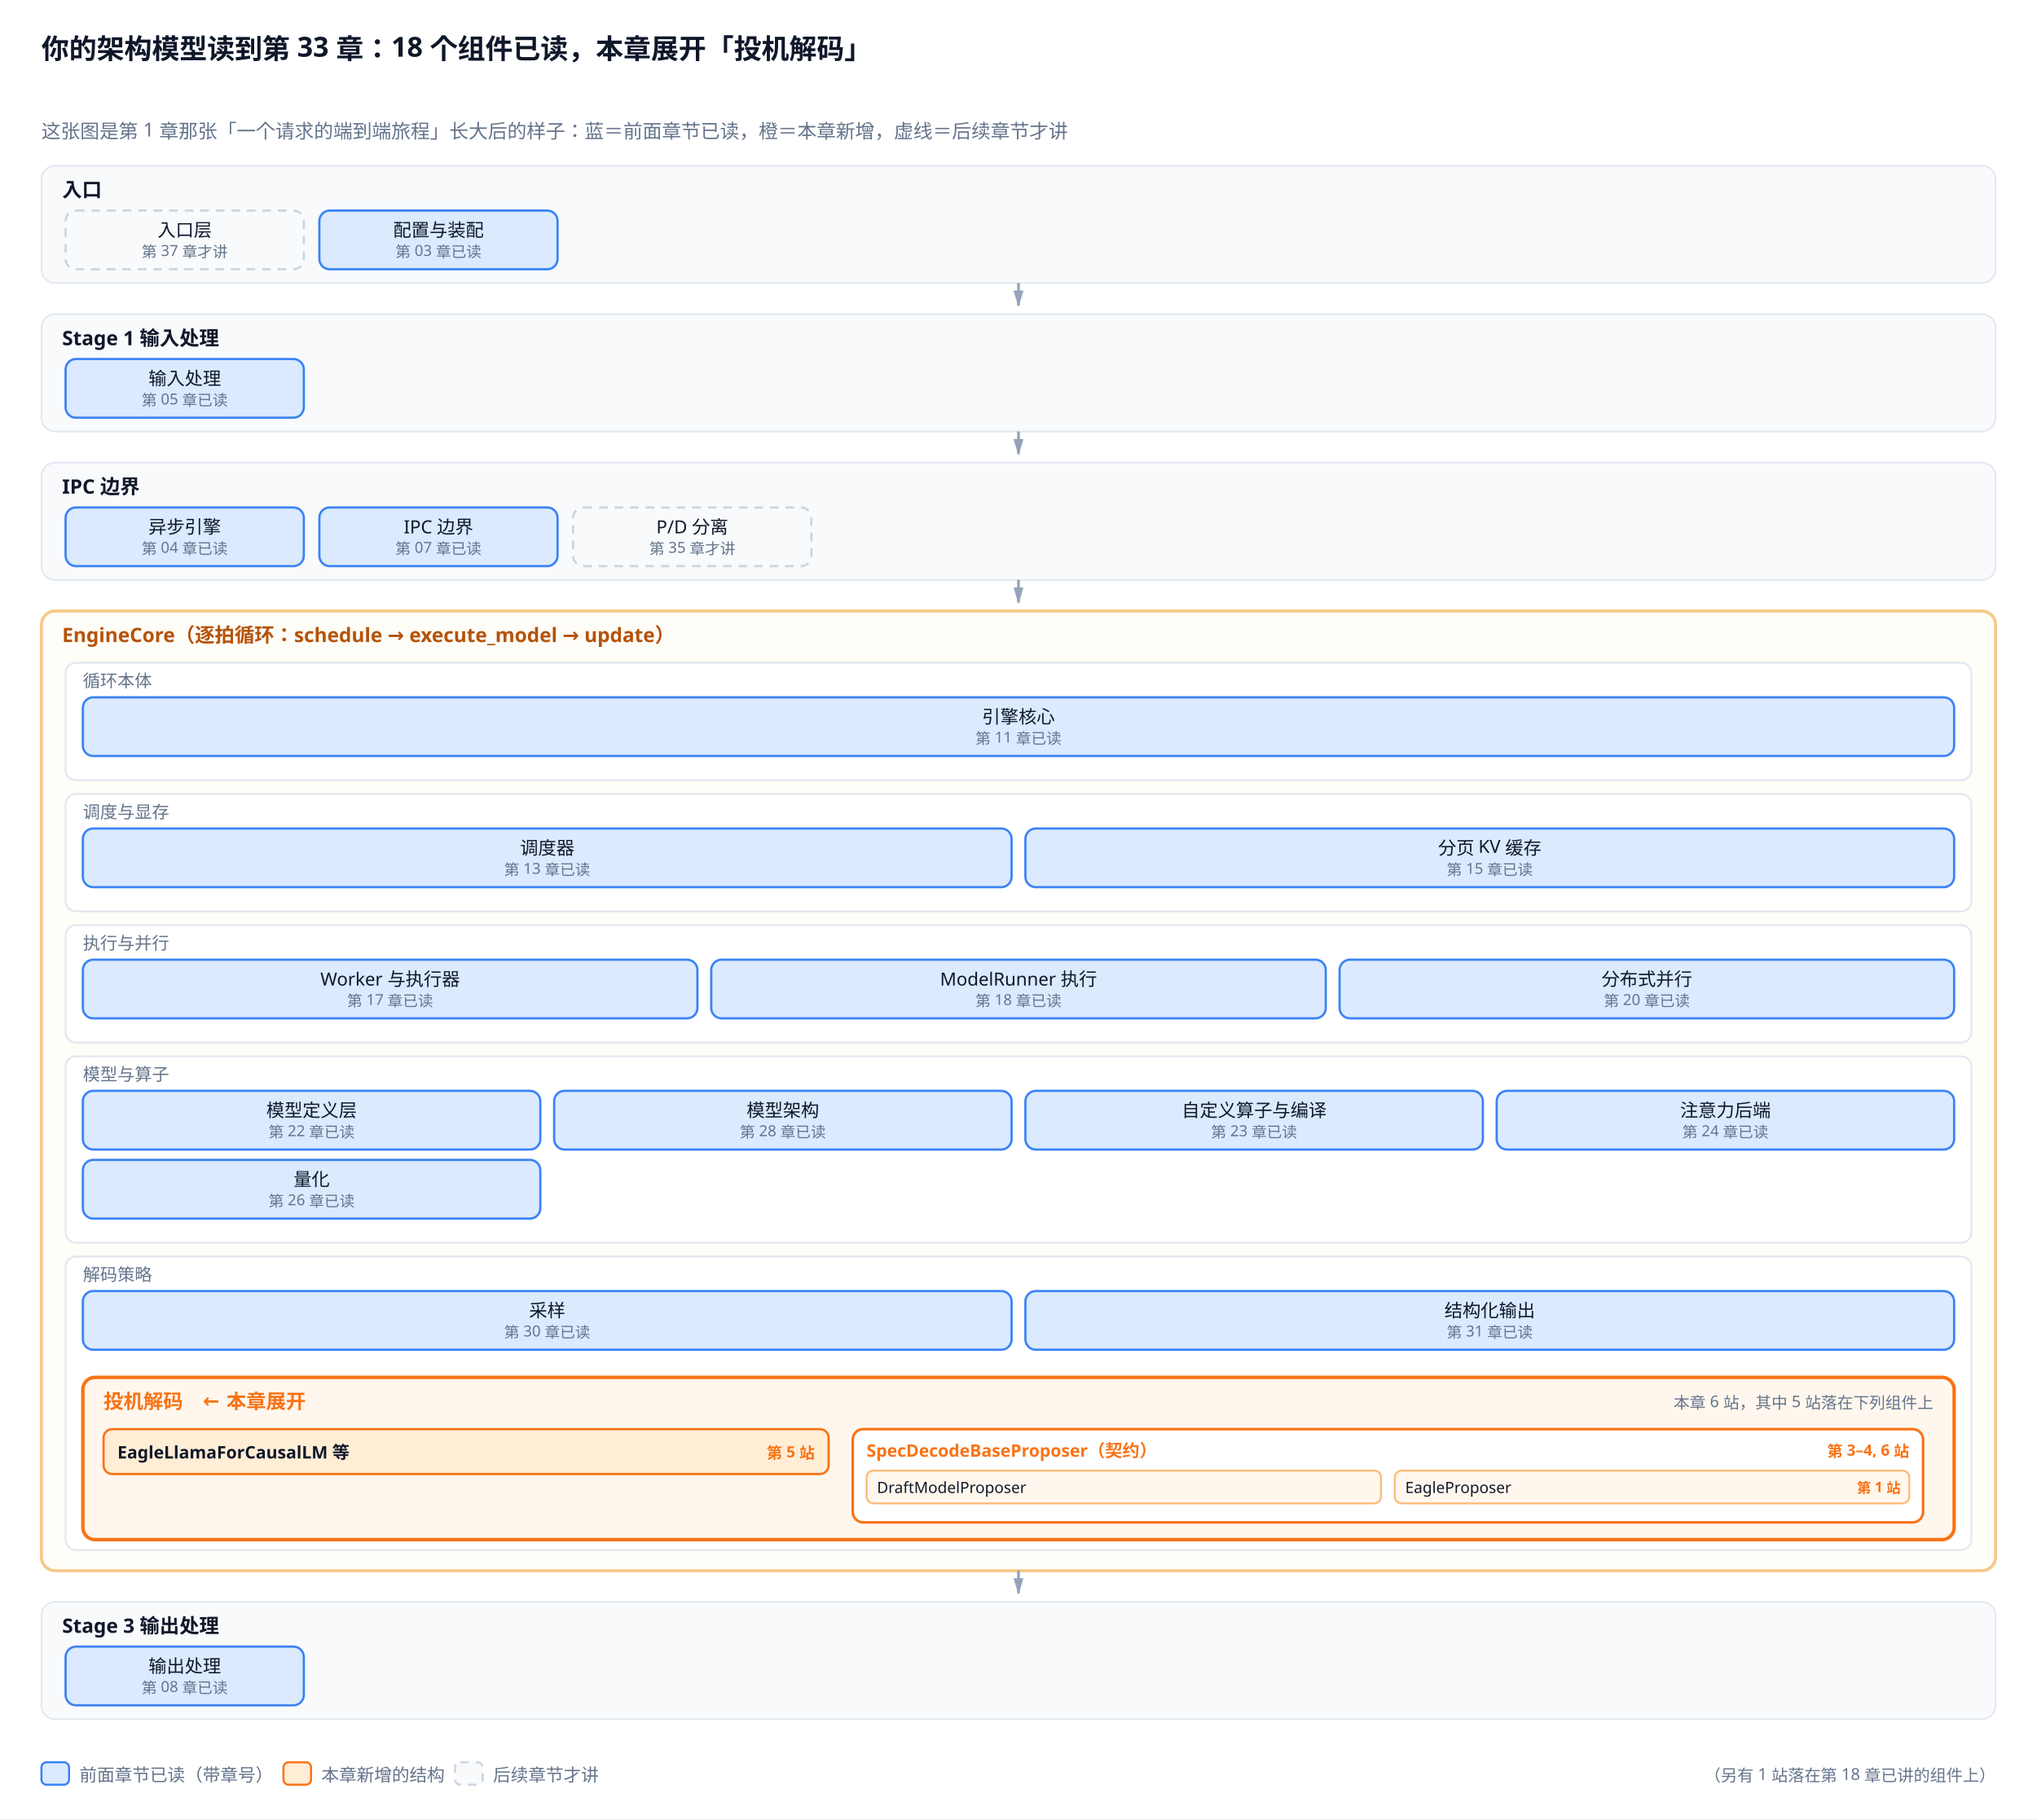
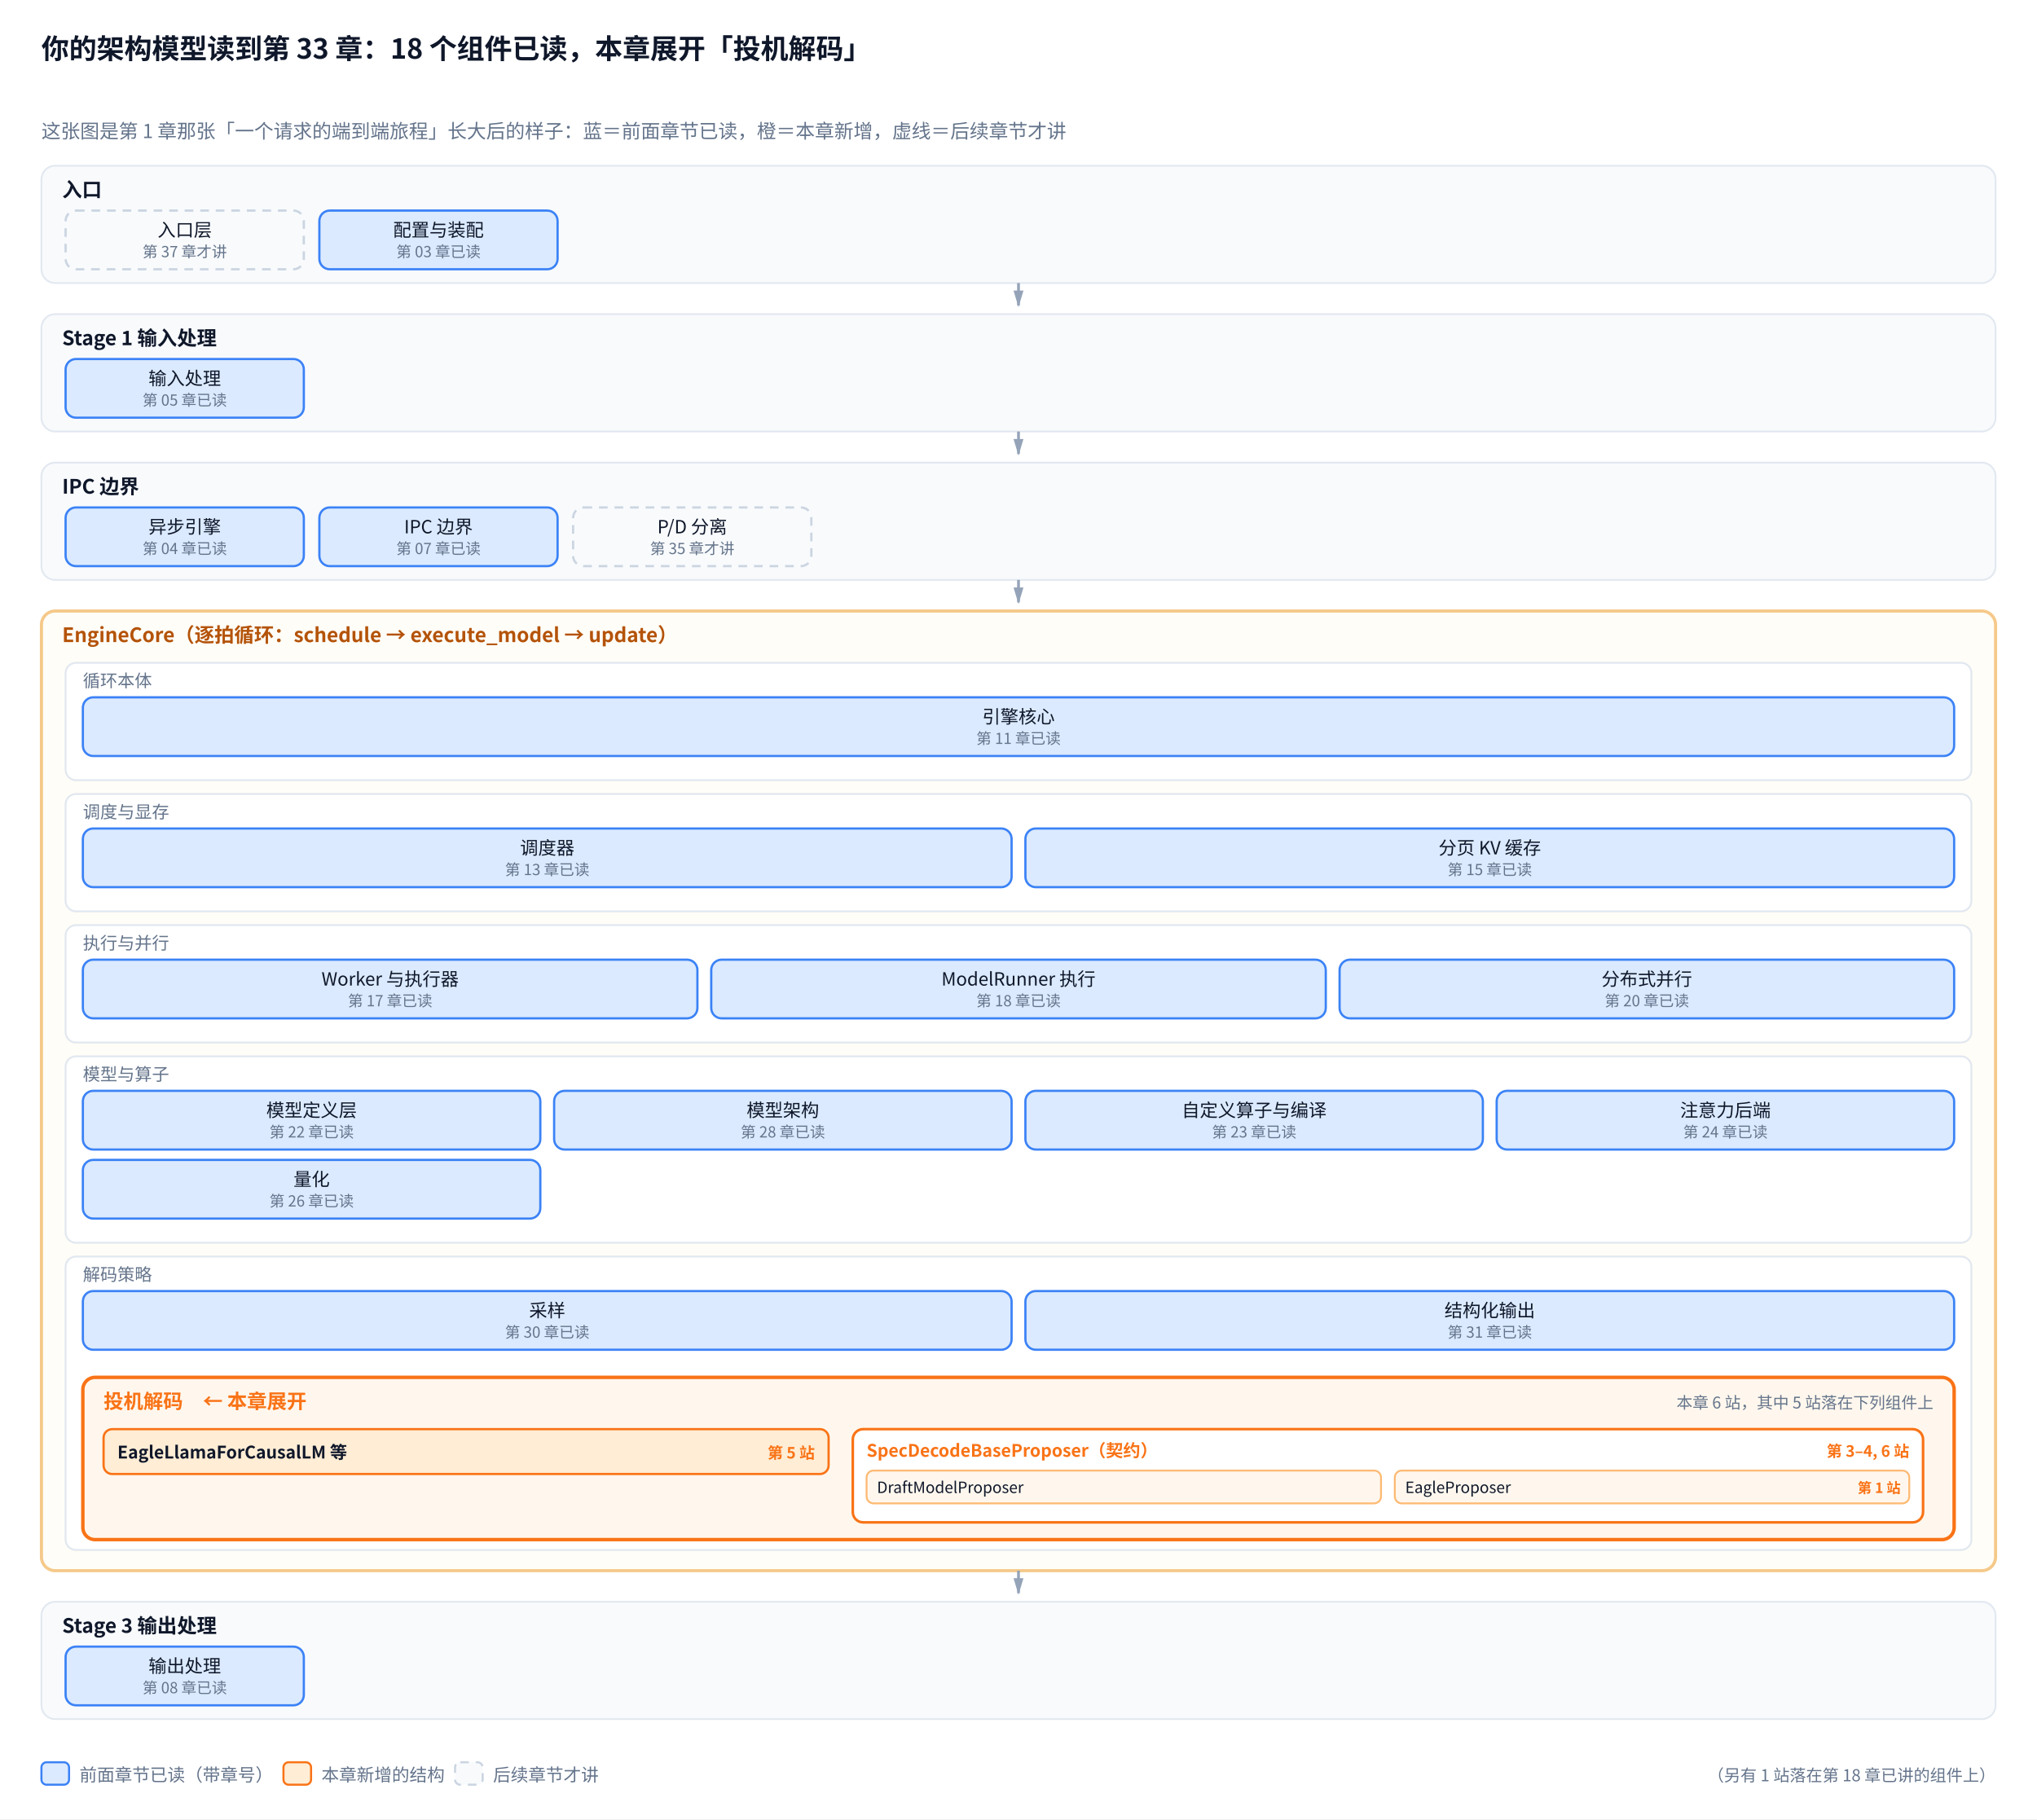
<svg xmlns="http://www.w3.org/2000/svg" viewBox="0 0 1180 1054">
  <defs>
    <marker id="a" viewBox="0 0 10 6" refX="9" refY="3" markerWidth="6" markerHeight="4" orient="auto">
      <path d="M0,0 L10,3 L0,6 Z" fill="#94a3b8" />
    </marker>
    <marker id="a2" viewBox="0 0 10 6" refX="9" refY="3" markerWidth="6" markerHeight="4" orient="auto">
      <path d="M0,0 L10,3 L0,6 Z" fill="#f97316" />
    </marker>
  </defs>
  <rect width="1180" height="1054" fill="white" />
-   <text x="24" y="34" font-family="sans-serif" font-size="16" fill="#0f172a" font-weight="bold">你的架构模型读到第 33 章：18 个组件已读，本章展开「投机解码」</text>
-   <text x="24.0" y="80.0" font-family="sans-serif" font-size="11.2" fill="#64748b" text-anchor="start">这张图是第 1 章那张「一个请求的端到端旅程」长大后的样子：蓝＝前面章节已读，橙＝本章新增，虚线＝后续章节才讲</text>
+   <text x="24" y="34" font-family="Microsoft YaHei, SimHei, Noto Sans CJK SC, PingFang SC, sans-serif" font-size="16" fill="#0f172a" font-weight="bold">你的架构模型读到第 33 章：18 个组件已读，本章展开「投机解码」</text>
+   <text x="24.0" y="80.0" font-family="Microsoft YaHei, SimHei, Noto Sans CJK SC, PingFang SC, sans-serif" font-size="11.2" fill="#64748b" text-anchor="start">这张图是第 1 章那张「一个请求的端到端旅程」长大后的样子：蓝＝前面章节已读，橙＝本章新增，虚线＝后续章节才讲</text>
  <rect x="24.0" y="96.0" width="1132.0" height="68.0" rx="8" fill="#f8fafc" stroke="#e2e8f0" stroke-width="1.0" />
-   <text x="36.0" y="114.0" font-family="sans-serif" font-size="11.5" fill="#0f172a" text-anchor="start" font-weight="bold">入口</text>
+   <text x="36.0" y="114.0" font-family="Microsoft YaHei, SimHei, Noto Sans CJK SC, PingFang SC, sans-serif" font-size="11.5" fill="#0f172a" text-anchor="start" font-weight="bold">入口</text>
  <rect x="38.0" y="122.0" width="138.0" height="34.0" rx="6" fill="#f8fafc" stroke="#cbd5e1" stroke-width="1.3" stroke-dasharray="5,4" />
-   <text x="107.0" y="137.0" font-family="sans-serif" font-size="10.5" fill="#0f172a" text-anchor="middle">入口层</text>
-   <text x="107.0" y="149.0" font-family="sans-serif" font-size="8.8" fill="#64748b" text-anchor="middle">第 37 章才讲</text>
+   <text x="107.0" y="137.0" font-family="Microsoft YaHei, SimHei, Noto Sans CJK SC, PingFang SC, sans-serif" font-size="10.5" fill="#0f172a" text-anchor="middle">入口层</text>
+   <text x="107.0" y="149.0" font-family="Microsoft YaHei, SimHei, Noto Sans CJK SC, PingFang SC, sans-serif" font-size="8.8" fill="#64748b" text-anchor="middle">第 37 章才讲</text>
  <rect x="185.0" y="122.0" width="138.0" height="34.0" rx="6" fill="#dbeafe" stroke="#3b82f6" stroke-width="1.3" />
-   <text x="254.0" y="137.0" font-family="sans-serif" font-size="10.5" fill="#0f172a" text-anchor="middle">配置与装配</text>
-   <text x="254.0" y="149.0" font-family="sans-serif" font-size="8.8" fill="#64748b" text-anchor="middle">第 03 章已读</text>
+   <text x="254.0" y="137.0" font-family="Microsoft YaHei, SimHei, Noto Sans CJK SC, PingFang SC, sans-serif" font-size="10.5" fill="#0f172a" text-anchor="middle">配置与装配</text>
+   <text x="254.0" y="149.0" font-family="Microsoft YaHei, SimHei, Noto Sans CJK SC, PingFang SC, sans-serif" font-size="8.8" fill="#64748b" text-anchor="middle">第 03 章已读</text>
  <path d="M590.0,164.0 L590.0,177.0" stroke="#94a3b8" stroke-width="1.6" marker-end="url(#a)" />
  <rect x="24.0" y="182.0" width="1132.0" height="68.0" rx="8" fill="#f8fafc" stroke="#e2e8f0" stroke-width="1.0" />
-   <text x="36.0" y="200.0" font-family="sans-serif" font-size="11.5" fill="#0f172a" text-anchor="start" font-weight="bold">Stage 1 输入处理</text>
+   <text x="36.0" y="200.0" font-family="Microsoft YaHei, SimHei, Noto Sans CJK SC, PingFang SC, sans-serif" font-size="11.5" fill="#0f172a" text-anchor="start" font-weight="bold">Stage 1 输入处理</text>
  <rect x="38.0" y="208.0" width="138.0" height="34.0" rx="6" fill="#dbeafe" stroke="#3b82f6" stroke-width="1.3" />
-   <text x="107.0" y="223.0" font-family="sans-serif" font-size="10.5" fill="#0f172a" text-anchor="middle">输入处理</text>
-   <text x="107.0" y="235.0" font-family="sans-serif" font-size="8.8" fill="#64748b" text-anchor="middle">第 05 章已读</text>
+   <text x="107.0" y="223.0" font-family="Microsoft YaHei, SimHei, Noto Sans CJK SC, PingFang SC, sans-serif" font-size="10.5" fill="#0f172a" text-anchor="middle">输入处理</text>
+   <text x="107.0" y="235.0" font-family="Microsoft YaHei, SimHei, Noto Sans CJK SC, PingFang SC, sans-serif" font-size="8.8" fill="#64748b" text-anchor="middle">第 05 章已读</text>
  <path d="M590.0,250.0 L590.0,263.0" stroke="#94a3b8" stroke-width="1.6" marker-end="url(#a)" />
  <rect x="24.0" y="268.0" width="1132.0" height="68.0" rx="8" fill="#f8fafc" stroke="#e2e8f0" stroke-width="1.0" />
-   <text x="36.0" y="286.0" font-family="sans-serif" font-size="11.5" fill="#0f172a" text-anchor="start" font-weight="bold">IPC 边界</text>
+   <text x="36.0" y="286.0" font-family="Microsoft YaHei, SimHei, Noto Sans CJK SC, PingFang SC, sans-serif" font-size="11.5" fill="#0f172a" text-anchor="start" font-weight="bold">IPC 边界</text>
  <rect x="38.0" y="294.0" width="138.0" height="34.0" rx="6" fill="#dbeafe" stroke="#3b82f6" stroke-width="1.3" />
-   <text x="107.0" y="309.0" font-family="sans-serif" font-size="10.5" fill="#0f172a" text-anchor="middle">异步引擎</text>
-   <text x="107.0" y="321.0" font-family="sans-serif" font-size="8.8" fill="#64748b" text-anchor="middle">第 04 章已读</text>
+   <text x="107.0" y="309.0" font-family="Microsoft YaHei, SimHei, Noto Sans CJK SC, PingFang SC, sans-serif" font-size="10.5" fill="#0f172a" text-anchor="middle">异步引擎</text>
+   <text x="107.0" y="321.0" font-family="Microsoft YaHei, SimHei, Noto Sans CJK SC, PingFang SC, sans-serif" font-size="8.8" fill="#64748b" text-anchor="middle">第 04 章已读</text>
  <rect x="185.0" y="294.0" width="138.0" height="34.0" rx="6" fill="#dbeafe" stroke="#3b82f6" stroke-width="1.3" />
-   <text x="254.0" y="309.0" font-family="sans-serif" font-size="10.5" fill="#0f172a" text-anchor="middle">IPC 边界</text>
-   <text x="254.0" y="321.0" font-family="sans-serif" font-size="8.8" fill="#64748b" text-anchor="middle">第 07 章已读</text>
+   <text x="254.0" y="309.0" font-family="Microsoft YaHei, SimHei, Noto Sans CJK SC, PingFang SC, sans-serif" font-size="10.5" fill="#0f172a" text-anchor="middle">IPC 边界</text>
+   <text x="254.0" y="321.0" font-family="Microsoft YaHei, SimHei, Noto Sans CJK SC, PingFang SC, sans-serif" font-size="8.8" fill="#64748b" text-anchor="middle">第 07 章已读</text>
  <rect x="332.0" y="294.0" width="138.0" height="34.0" rx="6" fill="#f8fafc" stroke="#cbd5e1" stroke-width="1.3" stroke-dasharray="5,4" />
-   <text x="401.0" y="309.0" font-family="sans-serif" font-size="10.5" fill="#0f172a" text-anchor="middle">P/D 分离</text>
-   <text x="401.0" y="321.0" font-family="sans-serif" font-size="8.8" fill="#64748b" text-anchor="middle">第 35 章才讲</text>
+   <text x="401.0" y="309.0" font-family="Microsoft YaHei, SimHei, Noto Sans CJK SC, PingFang SC, sans-serif" font-size="10.5" fill="#0f172a" text-anchor="middle">P/D 分离</text>
+   <text x="401.0" y="321.0" font-family="Microsoft YaHei, SimHei, Noto Sans CJK SC, PingFang SC, sans-serif" font-size="8.8" fill="#64748b" text-anchor="middle">第 35 章才讲</text>
  <path d="M590.0,336.0 L590.0,349.0" stroke="#94a3b8" stroke-width="1.6" marker-end="url(#a)" />
  <rect x="24.0" y="354.0" width="1132.0" height="556.0" rx="8" fill="#fffdf7" stroke="#f5c98a" stroke-width="1.8" />
-   <text x="36.0" y="372.0" font-family="sans-serif" font-size="11.5" fill="#b45309" text-anchor="start" font-weight="bold">EngineCore（逐拍循环：schedule → execute_model → update）</text>
+   <text x="36.0" y="372.0" font-family="Microsoft YaHei, SimHei, Noto Sans CJK SC, PingFang SC, sans-serif" font-size="11.5" fill="#b45309" text-anchor="start" font-weight="bold">EngineCore（逐拍循环：schedule → execute_model → update）</text>
  <rect x="38.0" y="384.0" width="1104.0" height="68.0" rx="6" fill="#ffffff" stroke="#e2e8f0" stroke-width="1.1" />
-   <text x="48.0" y="398.0" font-family="sans-serif" font-size="10" fill="#64748b" text-anchor="start">循环本体</text>
+   <text x="48.0" y="398.0" font-family="Microsoft YaHei, SimHei, Noto Sans CJK SC, PingFang SC, sans-serif" font-size="10" fill="#64748b" text-anchor="start">循环本体</text>
  <rect x="48.0" y="404.0" width="1084.0" height="34.0" rx="6" fill="#dbeafe" stroke="#3b82f6" stroke-width="1.3" />
-   <text x="590.0" y="419.0" font-family="sans-serif" font-size="10.5" fill="#0f172a" text-anchor="middle">引擎核心</text>
-   <text x="590.0" y="431.0" font-family="sans-serif" font-size="8.8" fill="#64748b" text-anchor="middle">第 11 章已读</text>
+   <text x="590.0" y="419.0" font-family="Microsoft YaHei, SimHei, Noto Sans CJK SC, PingFang SC, sans-serif" font-size="10.5" fill="#0f172a" text-anchor="middle">引擎核心</text>
+   <text x="590.0" y="431.0" font-family="Microsoft YaHei, SimHei, Noto Sans CJK SC, PingFang SC, sans-serif" font-size="8.8" fill="#64748b" text-anchor="middle">第 11 章已读</text>
  <rect x="38.0" y="460.0" width="1104.0" height="68.0" rx="6" fill="#ffffff" stroke="#e2e8f0" stroke-width="1.1" />
-   <text x="48.0" y="474.0" font-family="sans-serif" font-size="10" fill="#64748b" text-anchor="start">调度与显存</text>
+   <text x="48.0" y="474.0" font-family="Microsoft YaHei, SimHei, Noto Sans CJK SC, PingFang SC, sans-serif" font-size="10" fill="#64748b" text-anchor="start">调度与显存</text>
  <rect x="48.0" y="480.0" width="538.0" height="34.0" rx="6" fill="#dbeafe" stroke="#3b82f6" stroke-width="1.3" />
-   <text x="317.0" y="495.0" font-family="sans-serif" font-size="10.5" fill="#0f172a" text-anchor="middle">调度器</text>
-   <text x="317.0" y="507.0" font-family="sans-serif" font-size="8.8" fill="#64748b" text-anchor="middle">第 13 章已读</text>
+   <text x="317.0" y="495.0" font-family="Microsoft YaHei, SimHei, Noto Sans CJK SC, PingFang SC, sans-serif" font-size="10.5" fill="#0f172a" text-anchor="middle">调度器</text>
+   <text x="317.0" y="507.0" font-family="Microsoft YaHei, SimHei, Noto Sans CJK SC, PingFang SC, sans-serif" font-size="8.8" fill="#64748b" text-anchor="middle">第 13 章已读</text>
  <rect x="594.0" y="480.0" width="538.0" height="34.0" rx="6" fill="#dbeafe" stroke="#3b82f6" stroke-width="1.3" />
-   <text x="863.0" y="495.0" font-family="sans-serif" font-size="10.5" fill="#0f172a" text-anchor="middle">分页 KV 缓存</text>
-   <text x="863.0" y="507.0" font-family="sans-serif" font-size="8.8" fill="#64748b" text-anchor="middle">第 15 章已读</text>
+   <text x="863.0" y="495.0" font-family="Microsoft YaHei, SimHei, Noto Sans CJK SC, PingFang SC, sans-serif" font-size="10.5" fill="#0f172a" text-anchor="middle">分页 KV 缓存</text>
+   <text x="863.0" y="507.0" font-family="Microsoft YaHei, SimHei, Noto Sans CJK SC, PingFang SC, sans-serif" font-size="8.8" fill="#64748b" text-anchor="middle">第 15 章已读</text>
  <rect x="38.0" y="536.0" width="1104.0" height="68.0" rx="6" fill="#ffffff" stroke="#e2e8f0" stroke-width="1.1" />
-   <text x="48.0" y="550.0" font-family="sans-serif" font-size="10" fill="#64748b" text-anchor="start">执行与并行</text>
+   <text x="48.0" y="550.0" font-family="Microsoft YaHei, SimHei, Noto Sans CJK SC, PingFang SC, sans-serif" font-size="10" fill="#64748b" text-anchor="start">执行与并行</text>
  <rect x="48.0" y="556.0" width="356.0" height="34.0" rx="6" fill="#dbeafe" stroke="#3b82f6" stroke-width="1.3" />
-   <text x="226.0" y="571.0" font-family="sans-serif" font-size="10.5" fill="#0f172a" text-anchor="middle">Worker 与执行器</text>
-   <text x="226.0" y="583.0" font-family="sans-serif" font-size="8.8" fill="#64748b" text-anchor="middle">第 17 章已读</text>
+   <text x="226.0" y="571.0" font-family="Microsoft YaHei, SimHei, Noto Sans CJK SC, PingFang SC, sans-serif" font-size="10.5" fill="#0f172a" text-anchor="middle">Worker 与执行器</text>
+   <text x="226.0" y="583.0" font-family="Microsoft YaHei, SimHei, Noto Sans CJK SC, PingFang SC, sans-serif" font-size="8.8" fill="#64748b" text-anchor="middle">第 17 章已读</text>
  <rect x="412.0" y="556.0" width="356.0" height="34.0" rx="6" fill="#dbeafe" stroke="#3b82f6" stroke-width="1.3" />
-   <text x="590.0" y="571.0" font-family="sans-serif" font-size="10.5" fill="#0f172a" text-anchor="middle">ModelRunner 执行</text>
-   <text x="590.0" y="583.0" font-family="sans-serif" font-size="8.8" fill="#64748b" text-anchor="middle">第 18 章已读</text>
+   <text x="590.0" y="571.0" font-family="Microsoft YaHei, SimHei, Noto Sans CJK SC, PingFang SC, sans-serif" font-size="10.5" fill="#0f172a" text-anchor="middle">ModelRunner 执行</text>
+   <text x="590.0" y="583.0" font-family="Microsoft YaHei, SimHei, Noto Sans CJK SC, PingFang SC, sans-serif" font-size="8.8" fill="#64748b" text-anchor="middle">第 18 章已读</text>
  <rect x="776.0" y="556.0" width="356.0" height="34.0" rx="6" fill="#dbeafe" stroke="#3b82f6" stroke-width="1.3" />
-   <text x="954.0" y="571.0" font-family="sans-serif" font-size="10.5" fill="#0f172a" text-anchor="middle">分布式并行</text>
-   <text x="954.0" y="583.0" font-family="sans-serif" font-size="8.8" fill="#64748b" text-anchor="middle">第 20 章已读</text>
+   <text x="954.0" y="571.0" font-family="Microsoft YaHei, SimHei, Noto Sans CJK SC, PingFang SC, sans-serif" font-size="10.5" fill="#0f172a" text-anchor="middle">分布式并行</text>
+   <text x="954.0" y="583.0" font-family="Microsoft YaHei, SimHei, Noto Sans CJK SC, PingFang SC, sans-serif" font-size="8.8" fill="#64748b" text-anchor="middle">第 20 章已读</text>
  <rect x="38.0" y="612.0" width="1104.0" height="108.0" rx="6" fill="#ffffff" stroke="#e2e8f0" stroke-width="1.1" />
-   <text x="48.0" y="626.0" font-family="sans-serif" font-size="10" fill="#64748b" text-anchor="start">模型与算子</text>
+   <text x="48.0" y="626.0" font-family="Microsoft YaHei, SimHei, Noto Sans CJK SC, PingFang SC, sans-serif" font-size="10" fill="#64748b" text-anchor="start">模型与算子</text>
  <rect x="48.0" y="632.0" width="265.0" height="34.0" rx="6" fill="#dbeafe" stroke="#3b82f6" stroke-width="1.3" />
-   <text x="180.5" y="647.0" font-family="sans-serif" font-size="10.5" fill="#0f172a" text-anchor="middle">模型定义层</text>
-   <text x="180.5" y="659.0" font-family="sans-serif" font-size="8.8" fill="#64748b" text-anchor="middle">第 22 章已读</text>
+   <text x="180.5" y="647.0" font-family="Microsoft YaHei, SimHei, Noto Sans CJK SC, PingFang SC, sans-serif" font-size="10.5" fill="#0f172a" text-anchor="middle">模型定义层</text>
+   <text x="180.5" y="659.0" font-family="Microsoft YaHei, SimHei, Noto Sans CJK SC, PingFang SC, sans-serif" font-size="8.8" fill="#64748b" text-anchor="middle">第 22 章已读</text>
  <rect x="321.0" y="632.0" width="265.0" height="34.0" rx="6" fill="#dbeafe" stroke="#3b82f6" stroke-width="1.3" />
-   <text x="453.5" y="647.0" font-family="sans-serif" font-size="10.5" fill="#0f172a" text-anchor="middle">模型架构</text>
-   <text x="453.5" y="659.0" font-family="sans-serif" font-size="8.8" fill="#64748b" text-anchor="middle">第 28 章已读</text>
+   <text x="453.5" y="647.0" font-family="Microsoft YaHei, SimHei, Noto Sans CJK SC, PingFang SC, sans-serif" font-size="10.5" fill="#0f172a" text-anchor="middle">模型架构</text>
+   <text x="453.5" y="659.0" font-family="Microsoft YaHei, SimHei, Noto Sans CJK SC, PingFang SC, sans-serif" font-size="8.8" fill="#64748b" text-anchor="middle">第 28 章已读</text>
  <rect x="594.0" y="632.0" width="265.0" height="34.0" rx="6" fill="#dbeafe" stroke="#3b82f6" stroke-width="1.3" />
-   <text x="726.5" y="647.0" font-family="sans-serif" font-size="10.5" fill="#0f172a" text-anchor="middle">自定义算子与编译</text>
-   <text x="726.5" y="659.0" font-family="sans-serif" font-size="8.8" fill="#64748b" text-anchor="middle">第 23 章已读</text>
+   <text x="726.5" y="647.0" font-family="Microsoft YaHei, SimHei, Noto Sans CJK SC, PingFang SC, sans-serif" font-size="10.5" fill="#0f172a" text-anchor="middle">自定义算子与编译</text>
+   <text x="726.5" y="659.0" font-family="Microsoft YaHei, SimHei, Noto Sans CJK SC, PingFang SC, sans-serif" font-size="8.8" fill="#64748b" text-anchor="middle">第 23 章已读</text>
  <rect x="867.0" y="632.0" width="265.0" height="34.0" rx="6" fill="#dbeafe" stroke="#3b82f6" stroke-width="1.3" />
-   <text x="999.5" y="647.0" font-family="sans-serif" font-size="10.5" fill="#0f172a" text-anchor="middle">注意力后端</text>
-   <text x="999.5" y="659.0" font-family="sans-serif" font-size="8.8" fill="#64748b" text-anchor="middle">第 24 章已读</text>
+   <text x="999.5" y="647.0" font-family="Microsoft YaHei, SimHei, Noto Sans CJK SC, PingFang SC, sans-serif" font-size="10.5" fill="#0f172a" text-anchor="middle">注意力后端</text>
+   <text x="999.5" y="659.0" font-family="Microsoft YaHei, SimHei, Noto Sans CJK SC, PingFang SC, sans-serif" font-size="8.8" fill="#64748b" text-anchor="middle">第 24 章已读</text>
  <rect x="48.0" y="672.0" width="265.0" height="34.0" rx="6" fill="#dbeafe" stroke="#3b82f6" stroke-width="1.3" />
-   <text x="180.5" y="687.0" font-family="sans-serif" font-size="10.5" fill="#0f172a" text-anchor="middle">量化</text>
-   <text x="180.5" y="699.0" font-family="sans-serif" font-size="8.8" fill="#64748b" text-anchor="middle">第 26 章已读</text>
+   <text x="180.5" y="687.0" font-family="Microsoft YaHei, SimHei, Noto Sans CJK SC, PingFang SC, sans-serif" font-size="10.5" fill="#0f172a" text-anchor="middle">量化</text>
+   <text x="180.5" y="699.0" font-family="Microsoft YaHei, SimHei, Noto Sans CJK SC, PingFang SC, sans-serif" font-size="8.8" fill="#64748b" text-anchor="middle">第 26 章已读</text>
  <rect x="38.0" y="728.0" width="1104.0" height="170.0" rx="6" fill="#ffffff" stroke="#e2e8f0" stroke-width="1.1" />
-   <text x="48.0" y="742.0" font-family="sans-serif" font-size="10" fill="#64748b" text-anchor="start">解码策略</text>
+   <text x="48.0" y="742.0" font-family="Microsoft YaHei, SimHei, Noto Sans CJK SC, PingFang SC, sans-serif" font-size="10" fill="#64748b" text-anchor="start">解码策略</text>
  <rect x="48.0" y="748.0" width="538.0" height="34.0" rx="6" fill="#dbeafe" stroke="#3b82f6" stroke-width="1.3" />
-   <text x="317.0" y="763.0" font-family="sans-serif" font-size="10.5" fill="#0f172a" text-anchor="middle">采样</text>
-   <text x="317.0" y="775.0" font-family="sans-serif" font-size="8.8" fill="#64748b" text-anchor="middle">第 30 章已读</text>
+   <text x="317.0" y="763.0" font-family="Microsoft YaHei, SimHei, Noto Sans CJK SC, PingFang SC, sans-serif" font-size="10.5" fill="#0f172a" text-anchor="middle">采样</text>
+   <text x="317.0" y="775.0" font-family="Microsoft YaHei, SimHei, Noto Sans CJK SC, PingFang SC, sans-serif" font-size="8.8" fill="#64748b" text-anchor="middle">第 30 章已读</text>
  <rect x="594.0" y="748.0" width="538.0" height="34.0" rx="6" fill="#dbeafe" stroke="#3b82f6" stroke-width="1.3" />
-   <text x="863.0" y="763.0" font-family="sans-serif" font-size="10.5" fill="#0f172a" text-anchor="middle">结构化输出</text>
-   <text x="863.0" y="775.0" font-family="sans-serif" font-size="8.8" fill="#64748b" text-anchor="middle">第 31 章已读</text>
+   <text x="863.0" y="763.0" font-family="Microsoft YaHei, SimHei, Noto Sans CJK SC, PingFang SC, sans-serif" font-size="10.5" fill="#0f172a" text-anchor="middle">结构化输出</text>
+   <text x="863.0" y="775.0" font-family="Microsoft YaHei, SimHei, Noto Sans CJK SC, PingFang SC, sans-serif" font-size="8.8" fill="#64748b" text-anchor="middle">第 31 章已读</text>
  <rect x="48.0" y="798.0" width="1084.0" height="94.0" rx="7" fill="#fff7ed" stroke="#f97316" stroke-width="2.0" />
-   <text x="60.0" y="816.0" font-family="sans-serif" font-size="11.5" fill="#f97316" text-anchor="start" font-weight="bold">投机解码　← 本章展开</text>
-   <text x="1120.0" y="816.0" font-family="sans-serif" font-size="9.3" fill="#64748b" text-anchor="end">本章 6 站，其中 5 站落在下列组件上</text>
+   <text x="60.0" y="816.0" font-family="Microsoft YaHei, SimHei, Noto Sans CJK SC, PingFang SC, sans-serif" font-size="11.5" fill="#f97316" text-anchor="start" font-weight="bold">投机解码　← 本章展开</text>
+   <text x="1120.0" y="816.0" font-family="Microsoft YaHei, SimHei, Noto Sans CJK SC, PingFang SC, sans-serif" font-size="9.3" fill="#64748b" text-anchor="end">本章 6 站，其中 5 站落在下列组件上</text>
  <rect x="60.0" y="828.0" width="420.0" height="26.0" rx="5" fill="#ffedd5" stroke="#f97316" stroke-width="1.3" />
-   <text x="68.0" y="845.0" font-family="sans-serif" font-size="10" fill="#0f172a" text-anchor="start" font-weight="bold">EagleLlamaForCausalLM 等</text>
-   <text x="472.0" y="845.0" font-family="sans-serif" font-size="9" fill="#f97316" text-anchor="end" font-weight="bold">第 5 站</text>
+   <text x="68.0" y="845.0" font-family="Microsoft YaHei, SimHei, Noto Sans CJK SC, PingFang SC, sans-serif" font-size="10" fill="#0f172a" text-anchor="start" font-weight="bold">EagleLlamaForCausalLM 等</text>
+   <text x="472.0" y="845.0" font-family="Microsoft YaHei, SimHei, Noto Sans CJK SC, PingFang SC, sans-serif" font-size="9" fill="#f97316" text-anchor="end" font-weight="bold">第 5 站</text>
  <rect x="494.0" y="828.0" width="620.0" height="54.0" rx="6" fill="#ffffff" stroke="#f97316" stroke-width="1.5" />
-   <text x="502.0" y="844.0" font-family="sans-serif" font-size="10" fill="#f97316" text-anchor="start" font-weight="bold">SpecDecodeBaseProposer（契约）</text>
-   <text x="1106.0" y="844.0" font-family="sans-serif" font-size="9" fill="#f97316" text-anchor="end" font-weight="bold">第 3–4, 6 站</text>
+   <text x="502.0" y="844.0" font-family="Microsoft YaHei, SimHei, Noto Sans CJK SC, PingFang SC, sans-serif" font-size="10" fill="#f97316" text-anchor="start" font-weight="bold">SpecDecodeBaseProposer（契约）</text>
+   <text x="1106.0" y="844.0" font-family="Microsoft YaHei, SimHei, Noto Sans CJK SC, PingFang SC, sans-serif" font-size="9" fill="#f97316" text-anchor="end" font-weight="bold">第 3–4, 6 站</text>
  <rect x="502.0" y="852.0" width="298.0" height="19.0" rx="4" fill="#fff7ed" stroke="#fdba74" stroke-width="1.1" />
-   <text x="508.0" y="865.0" font-family="sans-serif" font-size="9" fill="#0f172a" text-anchor="start">DraftModelProposer</text>
+   <text x="508.0" y="865.0" font-family="Microsoft YaHei, SimHei, Noto Sans CJK SC, PingFang SC, sans-serif" font-size="9" fill="#0f172a" text-anchor="start">DraftModelProposer</text>
  <rect x="808.0" y="852.0" width="298.0" height="19.0" rx="4" fill="#fff7ed" stroke="#fdba74" stroke-width="1.1" />
-   <text x="814.0" y="865.0" font-family="sans-serif" font-size="9" fill="#0f172a" text-anchor="start">EagleProposer</text>
-   <text x="1101.0" y="865.0" font-family="sans-serif" font-size="8.2" fill="#f97316" text-anchor="end" font-weight="bold">第 1 站</text>
+   <text x="814.0" y="865.0" font-family="Microsoft YaHei, SimHei, Noto Sans CJK SC, PingFang SC, sans-serif" font-size="9" fill="#0f172a" text-anchor="start">EagleProposer</text>
+   <text x="1101.0" y="865.0" font-family="Microsoft YaHei, SimHei, Noto Sans CJK SC, PingFang SC, sans-serif" font-size="8.2" fill="#f97316" text-anchor="end" font-weight="bold">第 1 站</text>
  <path d="M590.0,910.0 L590.0,923.0" stroke="#94a3b8" stroke-width="1.6" marker-end="url(#a)" />
  <rect x="24.0" y="928.0" width="1132.0" height="68.0" rx="8" fill="#f8fafc" stroke="#e2e8f0" stroke-width="1.0" />
-   <text x="36.0" y="946.0" font-family="sans-serif" font-size="11.5" fill="#0f172a" text-anchor="start" font-weight="bold">Stage 3 输出处理</text>
+   <text x="36.0" y="946.0" font-family="Microsoft YaHei, SimHei, Noto Sans CJK SC, PingFang SC, sans-serif" font-size="11.5" fill="#0f172a" text-anchor="start" font-weight="bold">Stage 3 输出处理</text>
  <rect x="38.0" y="954.0" width="138.0" height="34.0" rx="6" fill="#dbeafe" stroke="#3b82f6" stroke-width="1.3" />
-   <text x="107.0" y="969.0" font-family="sans-serif" font-size="10.5" fill="#0f172a" text-anchor="middle">输出处理</text>
-   <text x="107.0" y="981.0" font-family="sans-serif" font-size="8.8" fill="#64748b" text-anchor="middle">第 08 章已读</text>
+   <text x="107.0" y="969.0" font-family="Microsoft YaHei, SimHei, Noto Sans CJK SC, PingFang SC, sans-serif" font-size="10.5" fill="#0f172a" text-anchor="middle">输出处理</text>
+   <text x="107.0" y="981.0" font-family="Microsoft YaHei, SimHei, Noto Sans CJK SC, PingFang SC, sans-serif" font-size="8.8" fill="#64748b" text-anchor="middle">第 08 章已读</text>
  <rect x="24.0" y="1021.0" width="16.0" height="13.0" rx="3" fill="#dbeafe" stroke="#3b82f6" stroke-width="1.2" />
-   <text x="46.0" y="1032.0" font-family="sans-serif" font-size="10.2" fill="#64748b" text-anchor="start">前面章节已读（带章号）</text>
+   <text x="46.0" y="1032.0" font-family="Microsoft YaHei, SimHei, Noto Sans CJK SC, PingFang SC, sans-serif" font-size="10.2" fill="#64748b" text-anchor="start">前面章节已读（带章号）</text>
  <rect x="164.2" y="1021.0" width="16.0" height="13.0" rx="3" fill="#ffedd5" stroke="#f97316" stroke-width="1.2" />
-   <text x="186.2" y="1032.0" font-family="sans-serif" font-size="10.2" fill="#64748b" text-anchor="start">本章新增的结构</text>
+   <text x="186.2" y="1032.0" font-family="Microsoft YaHei, SimHei, Noto Sans CJK SC, PingFang SC, sans-serif" font-size="10.2" fill="#64748b" text-anchor="start">本章新增的结构</text>
  <rect x="263.6" y="1021.0" width="16.0" height="13.0" rx="3" fill="#f8fafc" stroke="#cbd5e1" stroke-width="1.2" stroke-dasharray="5,4" />
-   <text x="285.6" y="1032.0" font-family="sans-serif" font-size="10.2" fill="#64748b" text-anchor="start">后续章节才讲</text>
-   <text x="1156.0" y="1032.0" font-family="sans-serif" font-size="9.5" fill="#64748b" text-anchor="end">（另有 1 站落在第 18 章已讲的组件上）</text>
+   <text x="285.6" y="1032.0" font-family="Microsoft YaHei, SimHei, Noto Sans CJK SC, PingFang SC, sans-serif" font-size="10.2" fill="#64748b" text-anchor="start">后续章节才讲</text>
+   <text x="1156.0" y="1032.0" font-family="Microsoft YaHei, SimHei, Noto Sans CJK SC, PingFang SC, sans-serif" font-size="9.5" fill="#64748b" text-anchor="end">（另有 1 站落在第 18 章已讲的组件上）</text>
</svg>
